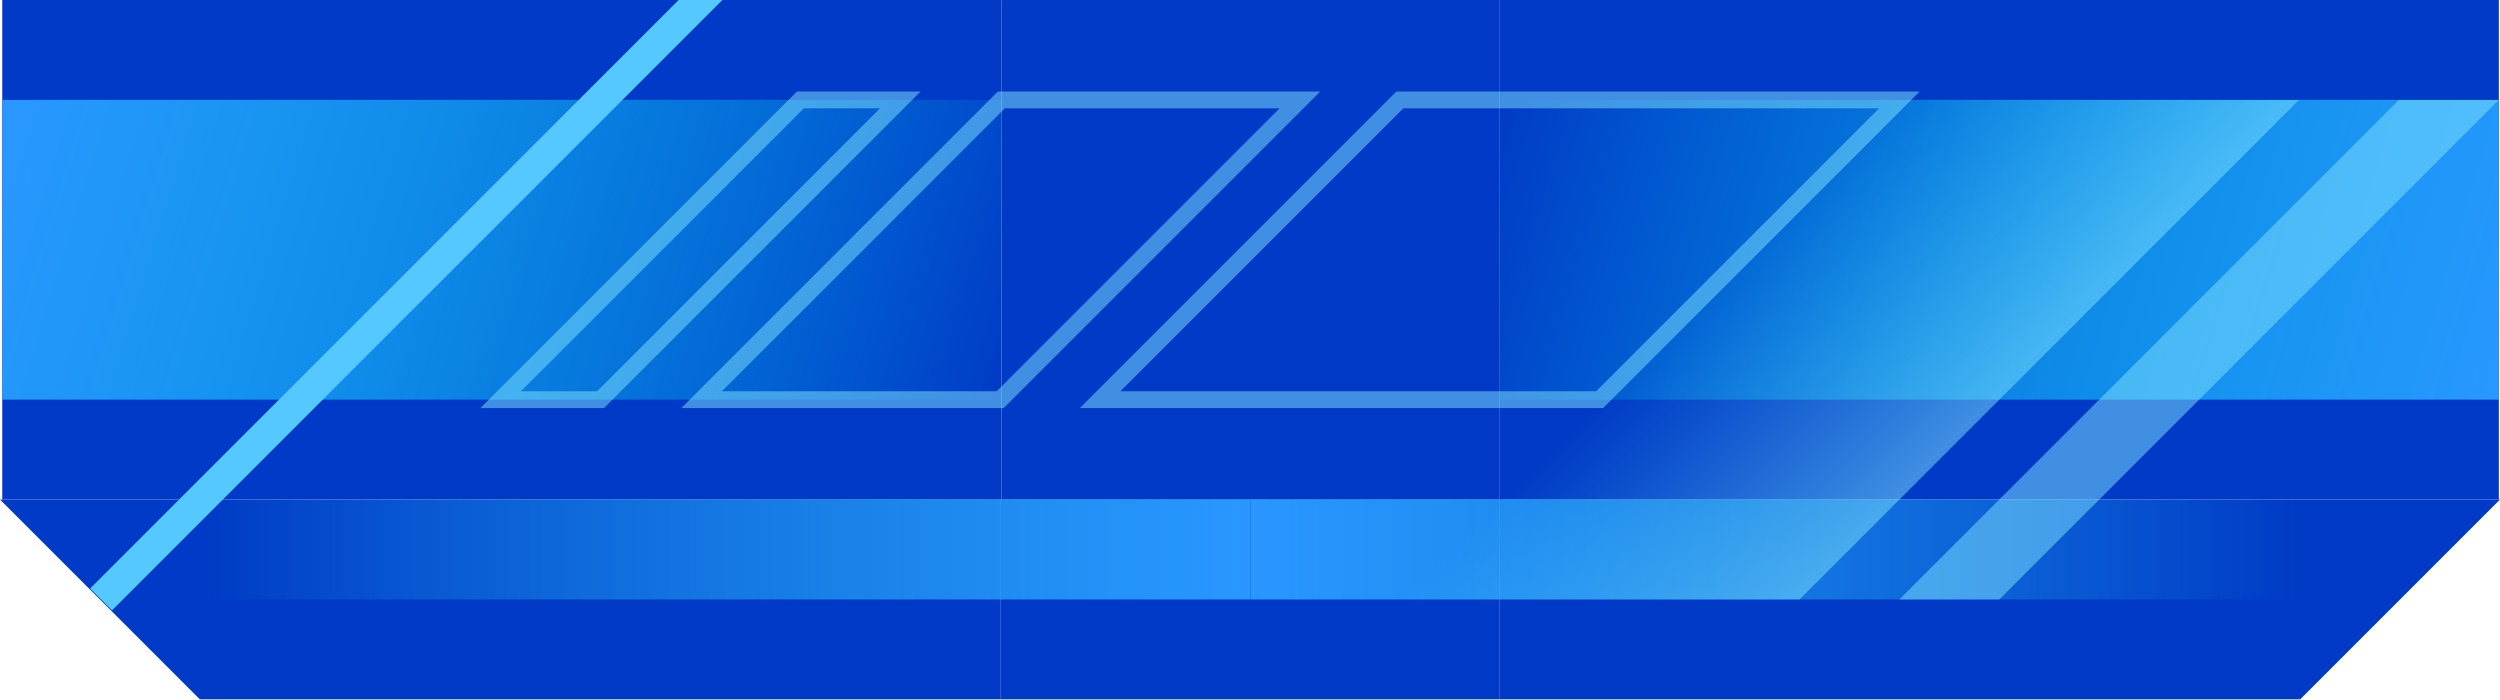
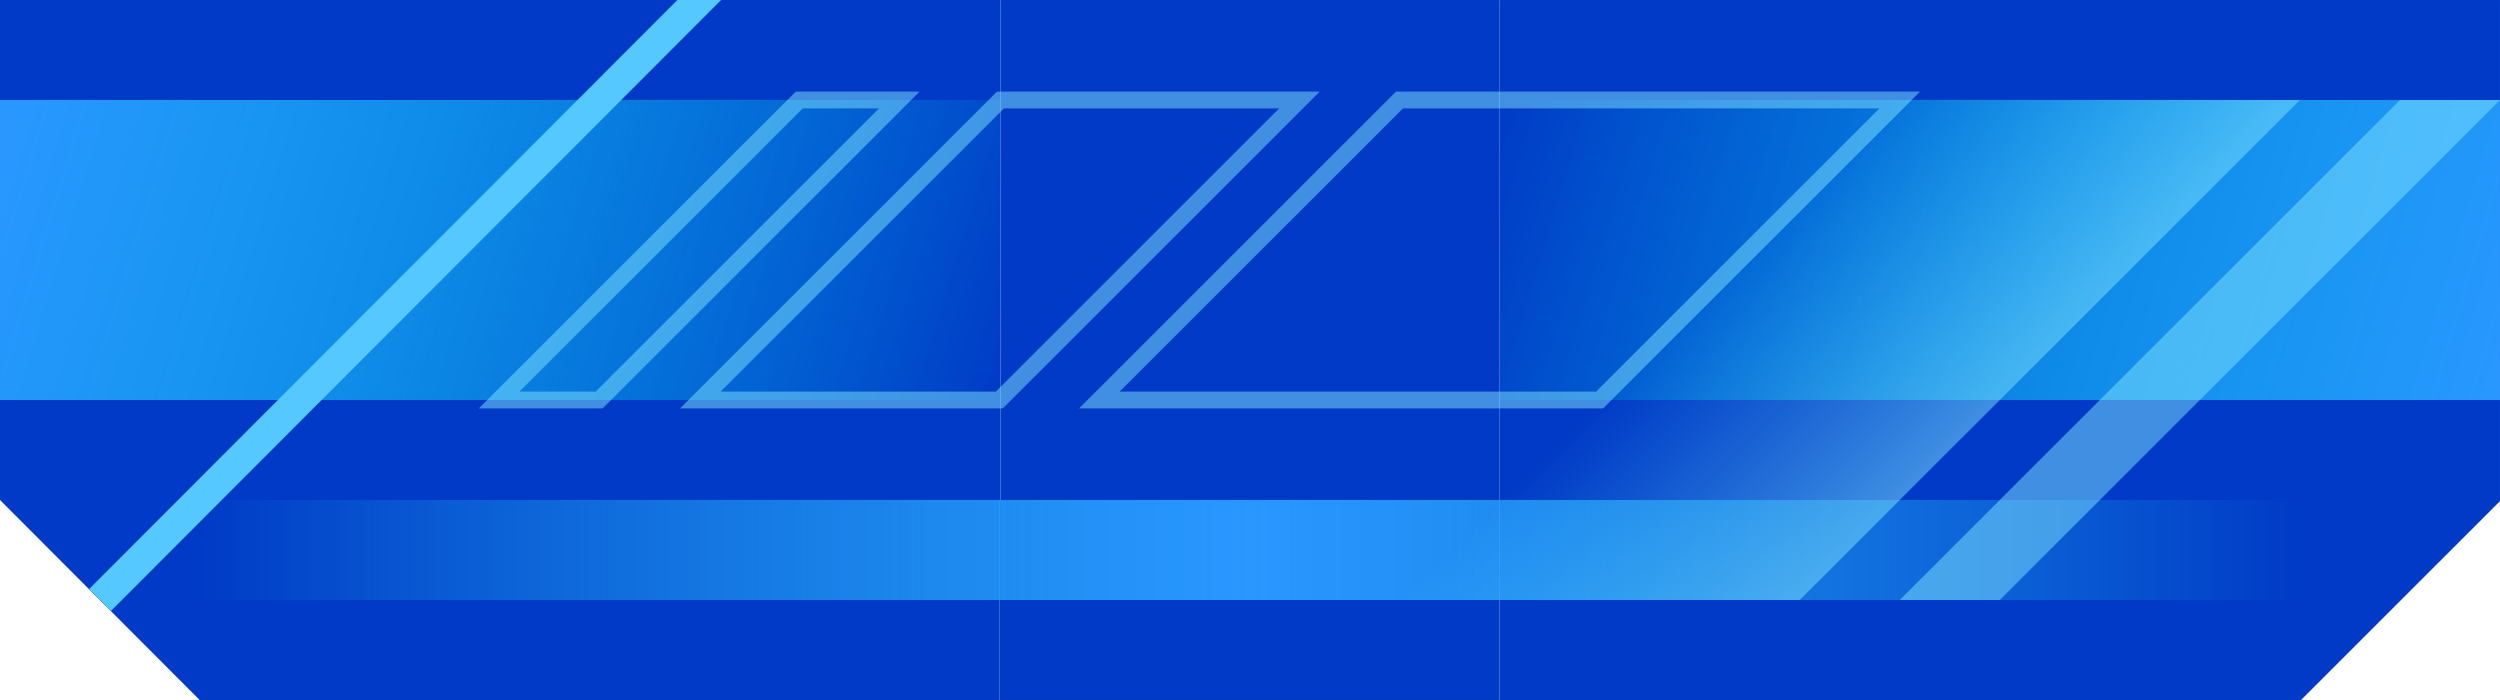
- <svg xmlns="http://www.w3.org/2000/svg" xmlns:xlink="http://www.w3.org/1999/xlink" width="500.453" height="140" viewBox="0 0 132.412 37.042" version="1.1" id="svg1">
+ <svg xmlns="http://www.w3.org/2000/svg" xmlns:xlink="http://www.w3.org/1999/xlink" width="500" height="140" viewBox="0 0 132.292 37.042" version="1.1" id="svg1">
  <defs id="defs1">
    <linearGradient id="linearGradient13">
      <stop style="stop-color:#2997ff;stop-opacity:1;" offset="0" id="stop12" />
      <stop style="stop-color:#00ffff;stop-opacity:0;" offset="1" id="stop13" />
    </linearGradient>
    <linearGradient id="linearGradient9">
      <stop style="stop-color:#2997ff;stop-opacity:1;" offset="0" id="stop8" />
      <stop style="stop-color:#2ad4ff;stop-opacity:0;" offset="1" id="stop9" />
    </linearGradient>
    <linearGradient id="linearGradient10">
      <stop style="stop-color:#55ddff;stop-opacity:0;" offset="0" id="stop10" />
      <stop style="stop-color:#80e5ff;stop-opacity:0.5;" offset="1" id="stop11" />
    </linearGradient>
    <linearGradient xlink:href="#linearGradient13" id="linearGradient6-9" x1="80.39" y1="58.208" x2="132.292" y2="74.083" gradientUnits="userSpaceOnUse" />
-     <linearGradient xlink:href="#linearGradient9" id="linearGradient2-8" x1="145.491" y1="82.021" x2="201.083" y2="82.021" gradientUnits="userSpaceOnUse" />
-     <linearGradient xlink:href="#linearGradient10" id="linearGradient11-0" x1="190.5" y1="108.511" x2="211.667" y2="108.511" gradientUnits="userSpaceOnUse" gradientTransform="translate(47.625)" />
+     <linearGradient xlink:href="#linearGradient9" id="linearGradient2-8" x1="145.491" y1="82.021" x2="201.083" y2="82.021" gradientUnits="userSpaceOnUse" gradientTransform="matrix(1.000451,0,0,1,-0.155471,0)" />
+     <linearGradient xlink:href="#linearGradient10" id="linearGradient11-0" x1="190.5" y1="108.511" x2="211.667" y2="108.511" gradientUnits="userSpaceOnUse" gradientTransform="matrix(1.000451,0,0,1.000226,47.49102,0)" />
    <linearGradient xlink:href="#linearGradient13" id="linearGradient24" gradientUnits="userSpaceOnUse" gradientTransform="translate(-290.982)" x1="79.375" y1="74.083" x2="132.292" y2="58.208" />
-     <linearGradient xlink:href="#linearGradient9" id="linearGradient25" gradientUnits="userSpaceOnUse" gradientTransform="translate(-290.9819)" x1="145.491" y1="82.021" x2="201.083" y2="82.021" />
+     <linearGradient xlink:href="#linearGradient9" id="linearGradient25" gradientUnits="userSpaceOnUse" gradientTransform="matrix(1.000451,0,0,1,-290.9578,0)" x1="145.491" y1="82.021" x2="201.083" y2="82.021" />
  </defs>
  <g id="layer5-0" style="display:inline" transform="translate(-79.25535,-52.91666)">
-     <g id="g11-0" style="display:inline">
+     <g id="g11-0" style="display:inline" transform="matrix(1.000451,0,0,1,-0.155471,0)">
      <g id="g7-2">
        <rect style="fill:#003ac6;fill-opacity:1;stroke-width:0.265" id="rect4-3" width="52.917" height="26.458" x="79.375" y="52.917" />
        <rect style="fill:url(#linearGradient6-9);stroke-width:0.265" id="rect5-65" width="52.917" height="15.875" x="79.375" y="58.208" ry="0" />
      </g>
      <g id="g8-4">
        <rect style="fill:#003ac6;fill-opacity:1;stroke-width:0.265" id="rect4-9-3" width="52.917" height="26.458" x="-211.607" y="52.917" transform="scale(-1,1)" />
        <rect style="fill:url(#linearGradient24);stroke-width:0.265" id="rect5-0-3" width="52.917" height="15.875" x="-211.607" y="58.208" transform="scale(-1,1)" />
      </g>
      <rect style="fill:#003ac6;fill-opacity:1;stroke-width:0.265" id="rect7-8" width="26.399" height="26.458" x="132.292" y="52.917" />
    </g>
    <g id="g16-4" style="display:none">
      <path id="rect11-21" style="fill:#003ac6;fill-opacity:1;stroke-width:0.265" d="m 79.375,79.375 15.875,15.875 h 37.042 v -15.875 z" />
      <path id="rect13-8" style="fill:#003ac6;fill-opacity:1;stroke-width:0.265" d="m 158.75,79.375 v 5.292 h 26.458 10.583 10.523 l 5.292,-5.292 z" />
      <path id="rect14-1" style="fill:#003ac6;fill-opacity:1;stroke-width:0.265" d="m 132.232,79.375 v 15.875 h 2.664 c 4.266,-6.016 13.239,-10.235 23.794,-10.562 v -5.313 z" />
    </g>
-     <path id="rect18-3" style="display:inline;fill:#003ac6;fill-opacity:1;stroke-width:0.306" d="M 158.69,79.375 V 89.958 h 42.393 L 211.667,79.375 Z" />
-     <path id="rect18-3-4" style="display:inline;fill:#003ac6;fill-opacity:1;stroke-width:0.306" d="M 132.232,79.375 V 89.958 H 89.839 L 79.255,79.375 Z" />
-     <rect style="display:inline;fill:#003ac6;fill-opacity:1;stroke:none;stroke-width:1.058;stroke-dasharray:none;stroke-opacity:0.5" id="rect25" width="26.458" height="10.583" x="132.232" y="79.375" />
-     <rect style="fill:url(#linearGradient2-8);stroke-width:0.265" id="rect1-68" width="55.592" height="5.292" x="145.491" y="79.375" />
-     <rect style="display:inline;fill:url(#linearGradient25);stroke-width:0.265" id="rect1-4-17" width="55.592" height="5.292" x="-145.491" y="79.375" transform="scale(-1,1)" />
-     <rect style="fill:#80e5ff;fill-opacity:0.5;stroke-width:0.315" id="rect6-36" width="5.292" height="37.418" x="264.524" y="82.319" transform="matrix(1,0,-0.7071068,0.7071068,0,0)" />
-     <path id="rect6-4-44" style="display:inline;fill:#55c8ff;fill-opacity:1;stroke-width:0.265" d="M 115.198,52.917 84.027,84.087 85.187,85.246 117.516,52.917 Z" />
-     <rect style="display:inline;fill:url(#linearGradient11-0);stroke-width:0.315" id="rect6-5-7" width="21.107" height="37.418" x="238.125" y="82.319" transform="matrix(1,0,-0.7071068,0.7071068,0,0)" />
-     <rect style="fill:none;stroke:#80e5ff;stroke-width:1.259;stroke-dasharray:none;stroke-opacity:0.5" id="rect8-4" width="15.815" height="22.451" x="190.5" y="82.319" transform="matrix(1,0,-0.7071068,0.7071068,0,0)" />
-     <rect style="display:inline;fill:none;stroke:#80e5ff;stroke-width:1.259;stroke-dasharray:none;stroke-opacity:0.5" id="rect8-4-1" width="5.292" height="22.451" x="179.857" y="82.319" transform="matrix(1,0,-0.7071068,0.7071068,0,0)" />
-     <rect style="display:inline;fill:none;stroke:#80e5ff;stroke-width:1.259;stroke-dasharray:none;stroke-opacity:0.5" id="rect8-0-70" width="26.458" height="22.451" x="211.607" y="82.319" transform="matrix(1,0,-0.7071068,0.7071068,0,0)" />
+     <path id="rect18-3" style="display:inline;fill:#003ac6;fill-opacity:1;stroke-width:0.306" d="m 158.606,79.375 v 10.583 h 42.412 l 10.588,-10.583 z" />
+     <path id="rect18-3-4" style="display:inline;fill:#003ac6;fill-opacity:1;stroke-width:0.305" d="M 132.136,79.375 V 89.958 H 89.82 L 79.255,79.375 Z" />
+     <rect style="display:inline;fill:#003ac6;fill-opacity:1;stroke:none;stroke-width:1.059;stroke-dasharray:none;stroke-opacity:0.5" id="rect25" width="26.47" height="10.583" x="132.136" y="79.375" />
+     <rect style="fill:url(#linearGradient2-8);stroke-width:0.265" id="rect1-68" width="55.617" height="5.292" x="145.401" y="79.375" />
+     <rect style="display:inline;fill:url(#linearGradient25);stroke-width:0.265" id="rect1-4-17" width="55.617" height="5.292" x="-145.401" y="79.375" transform="scale(-1,1)" />
+     <rect style="fill:#80e5ff;fill-opacity:0.5;stroke-width:0.315" id="rect6-36" width="5.294" height="37.426" x="264.488" y="82.338" transform="matrix(1,0,-0.7072663,0.7069472,0,0)" />
+     <path id="rect6-4-44" style="display:inline;fill:#55c8ff;fill-opacity:1;stroke-width:0.264" d="M 115.099,52.917 83.97,84.087 85.128,85.246 117.414,52.917 Z" />
+     <rect style="display:inline;fill:url(#linearGradient11-0);stroke-width:0.315" id="rect6-5-7" width="21.116" height="37.426" x="238.077" y="82.338" transform="matrix(1,0,-0.7072663,0.7069472,0,0)" />
+     <rect style="fill:none;stroke:#80e5ff;stroke-width:1.259;stroke-dasharray:none;stroke-opacity:0.5" id="rect8-4" width="15.822" height="22.456" x="190.43" y="82.338" transform="matrix(1,0,-0.7072663,0.7069472,0,0)" />
+     <rect style="display:inline;fill:none;stroke:#80e5ff;stroke-width:1.259;stroke-dasharray:none;stroke-opacity:0.5" id="rect8-4-1" width="5.294" height="22.456" x="179.783" y="82.338" transform="matrix(1,0,-0.7072663,0.7069472,0,0)" />
+     <rect style="display:inline;fill:none;stroke:#80e5ff;stroke-width:1.259;stroke-dasharray:none;stroke-opacity:0.5" id="rect8-0-70" width="26.47" height="22.456" x="211.547" y="82.338" transform="matrix(1,0,-0.7072663,0.7069472,0,0)" />
  </g>
</svg>
